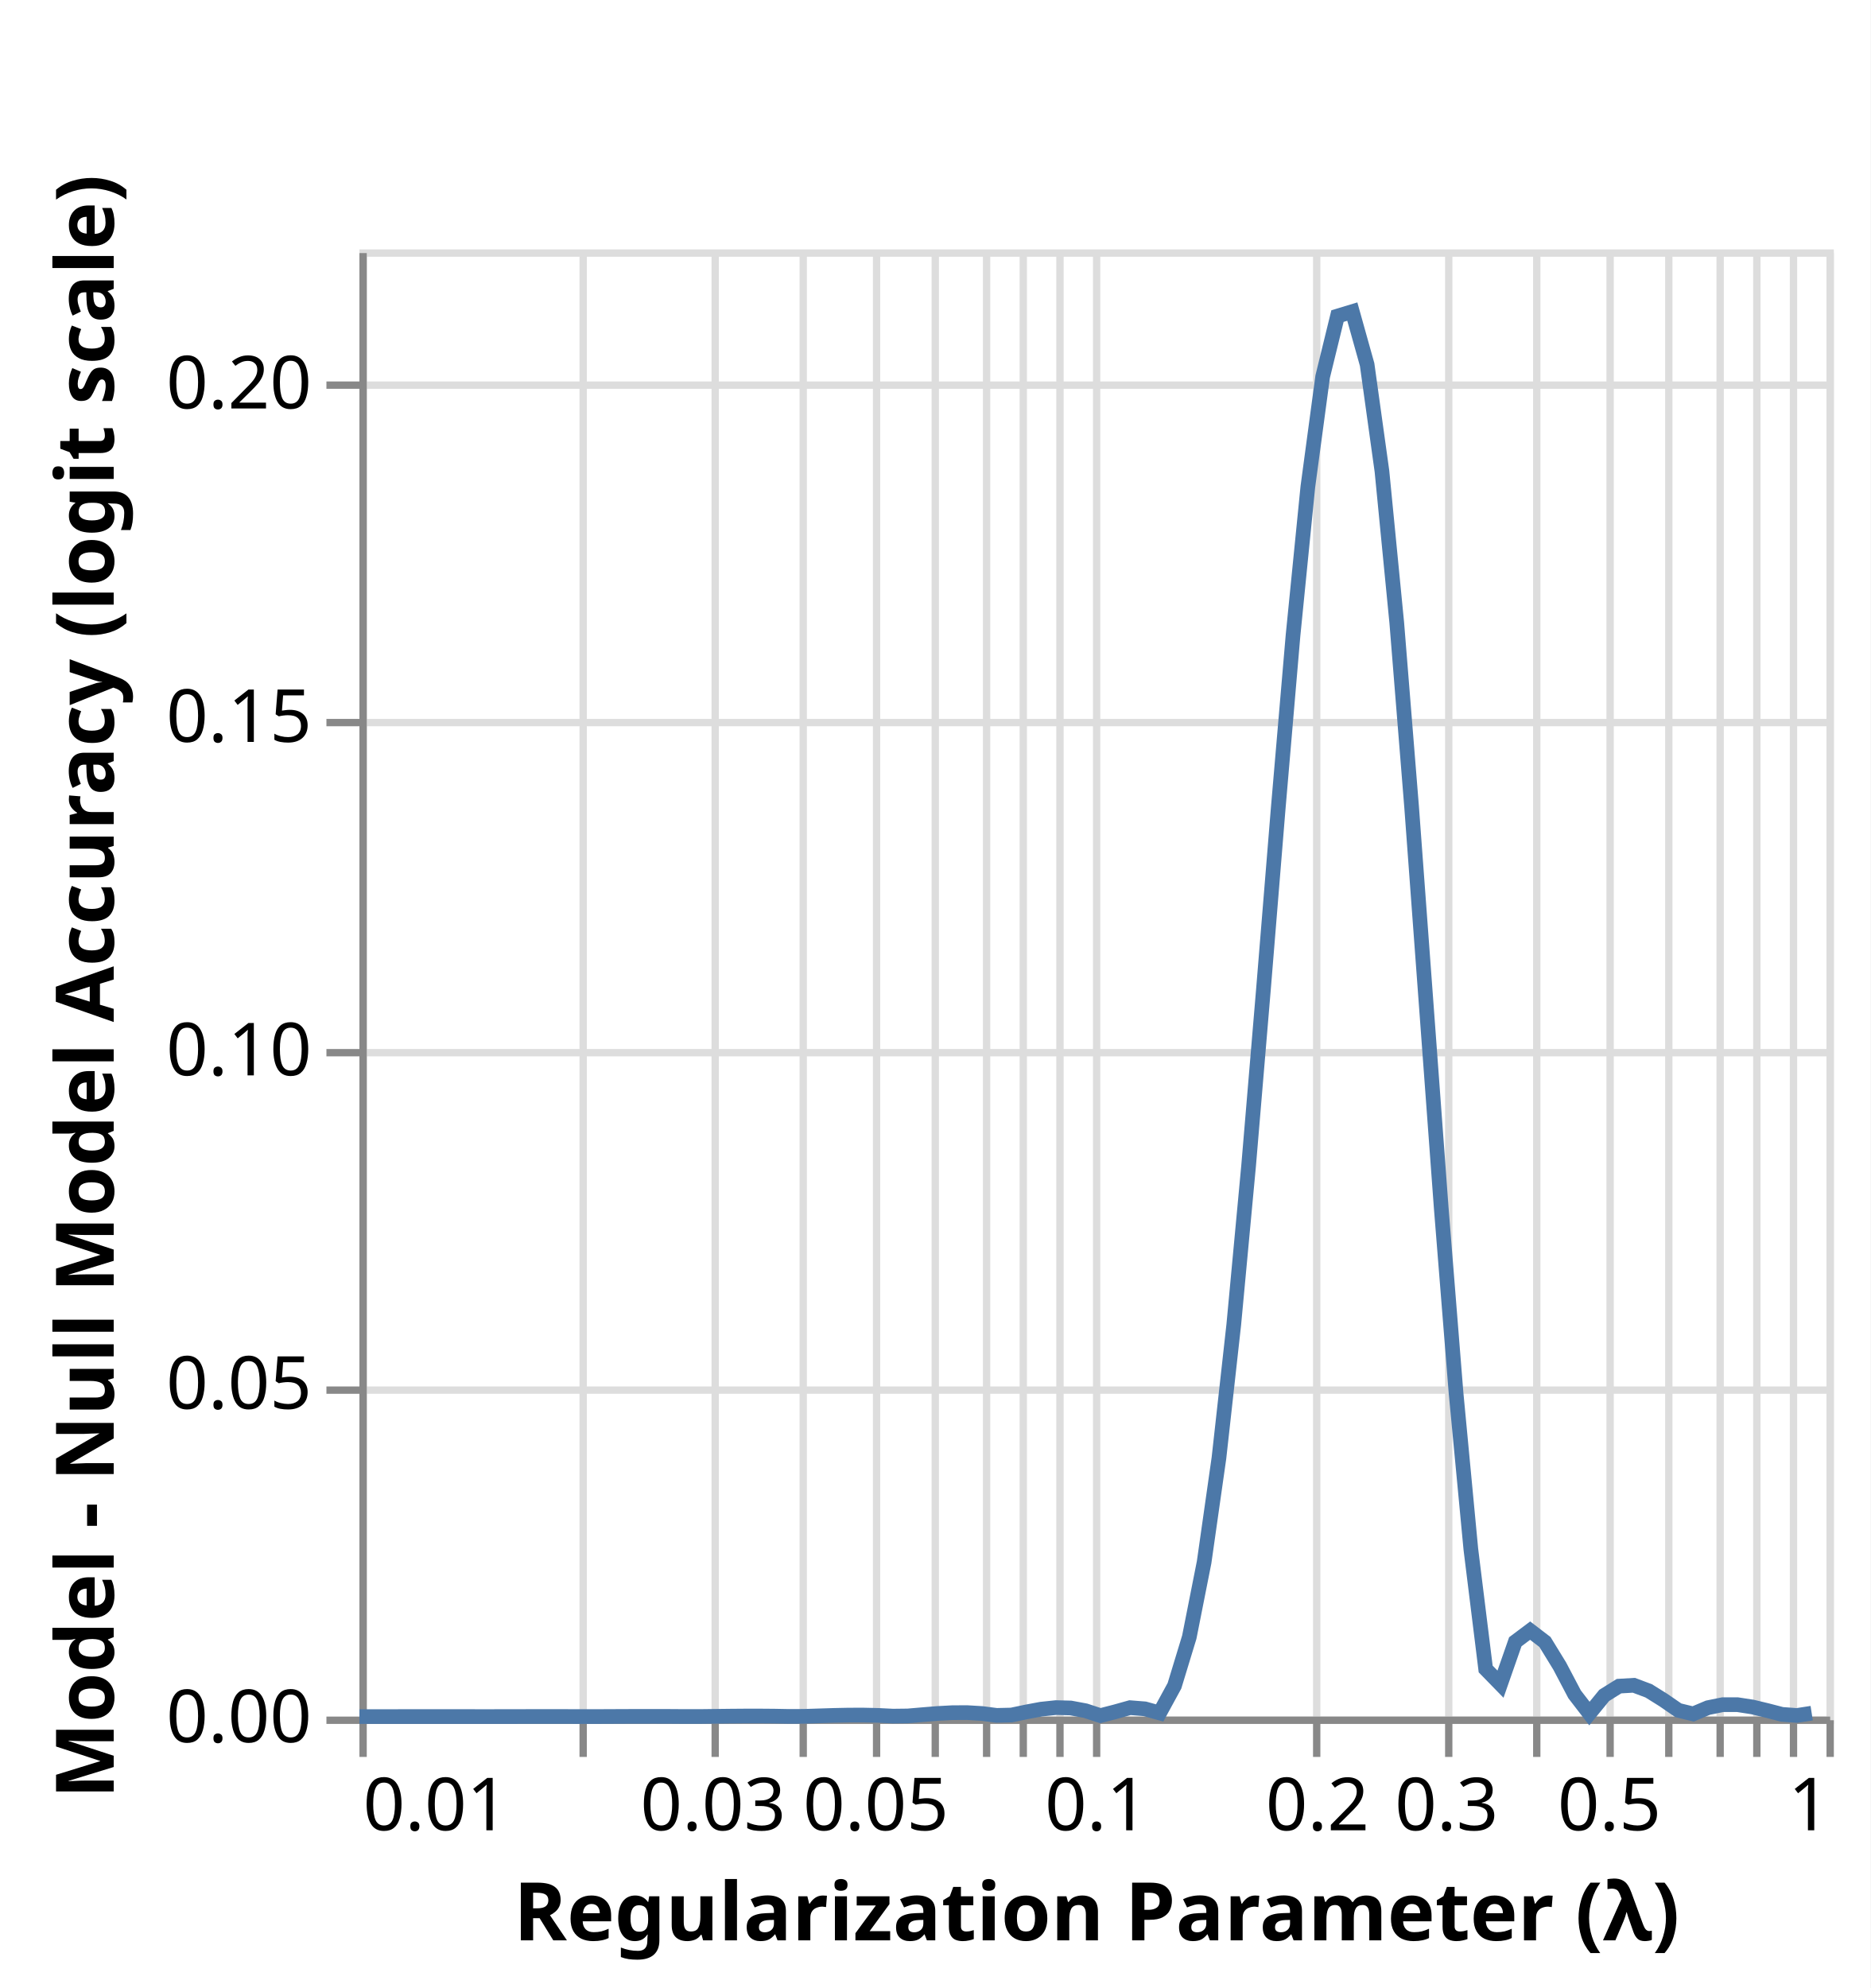
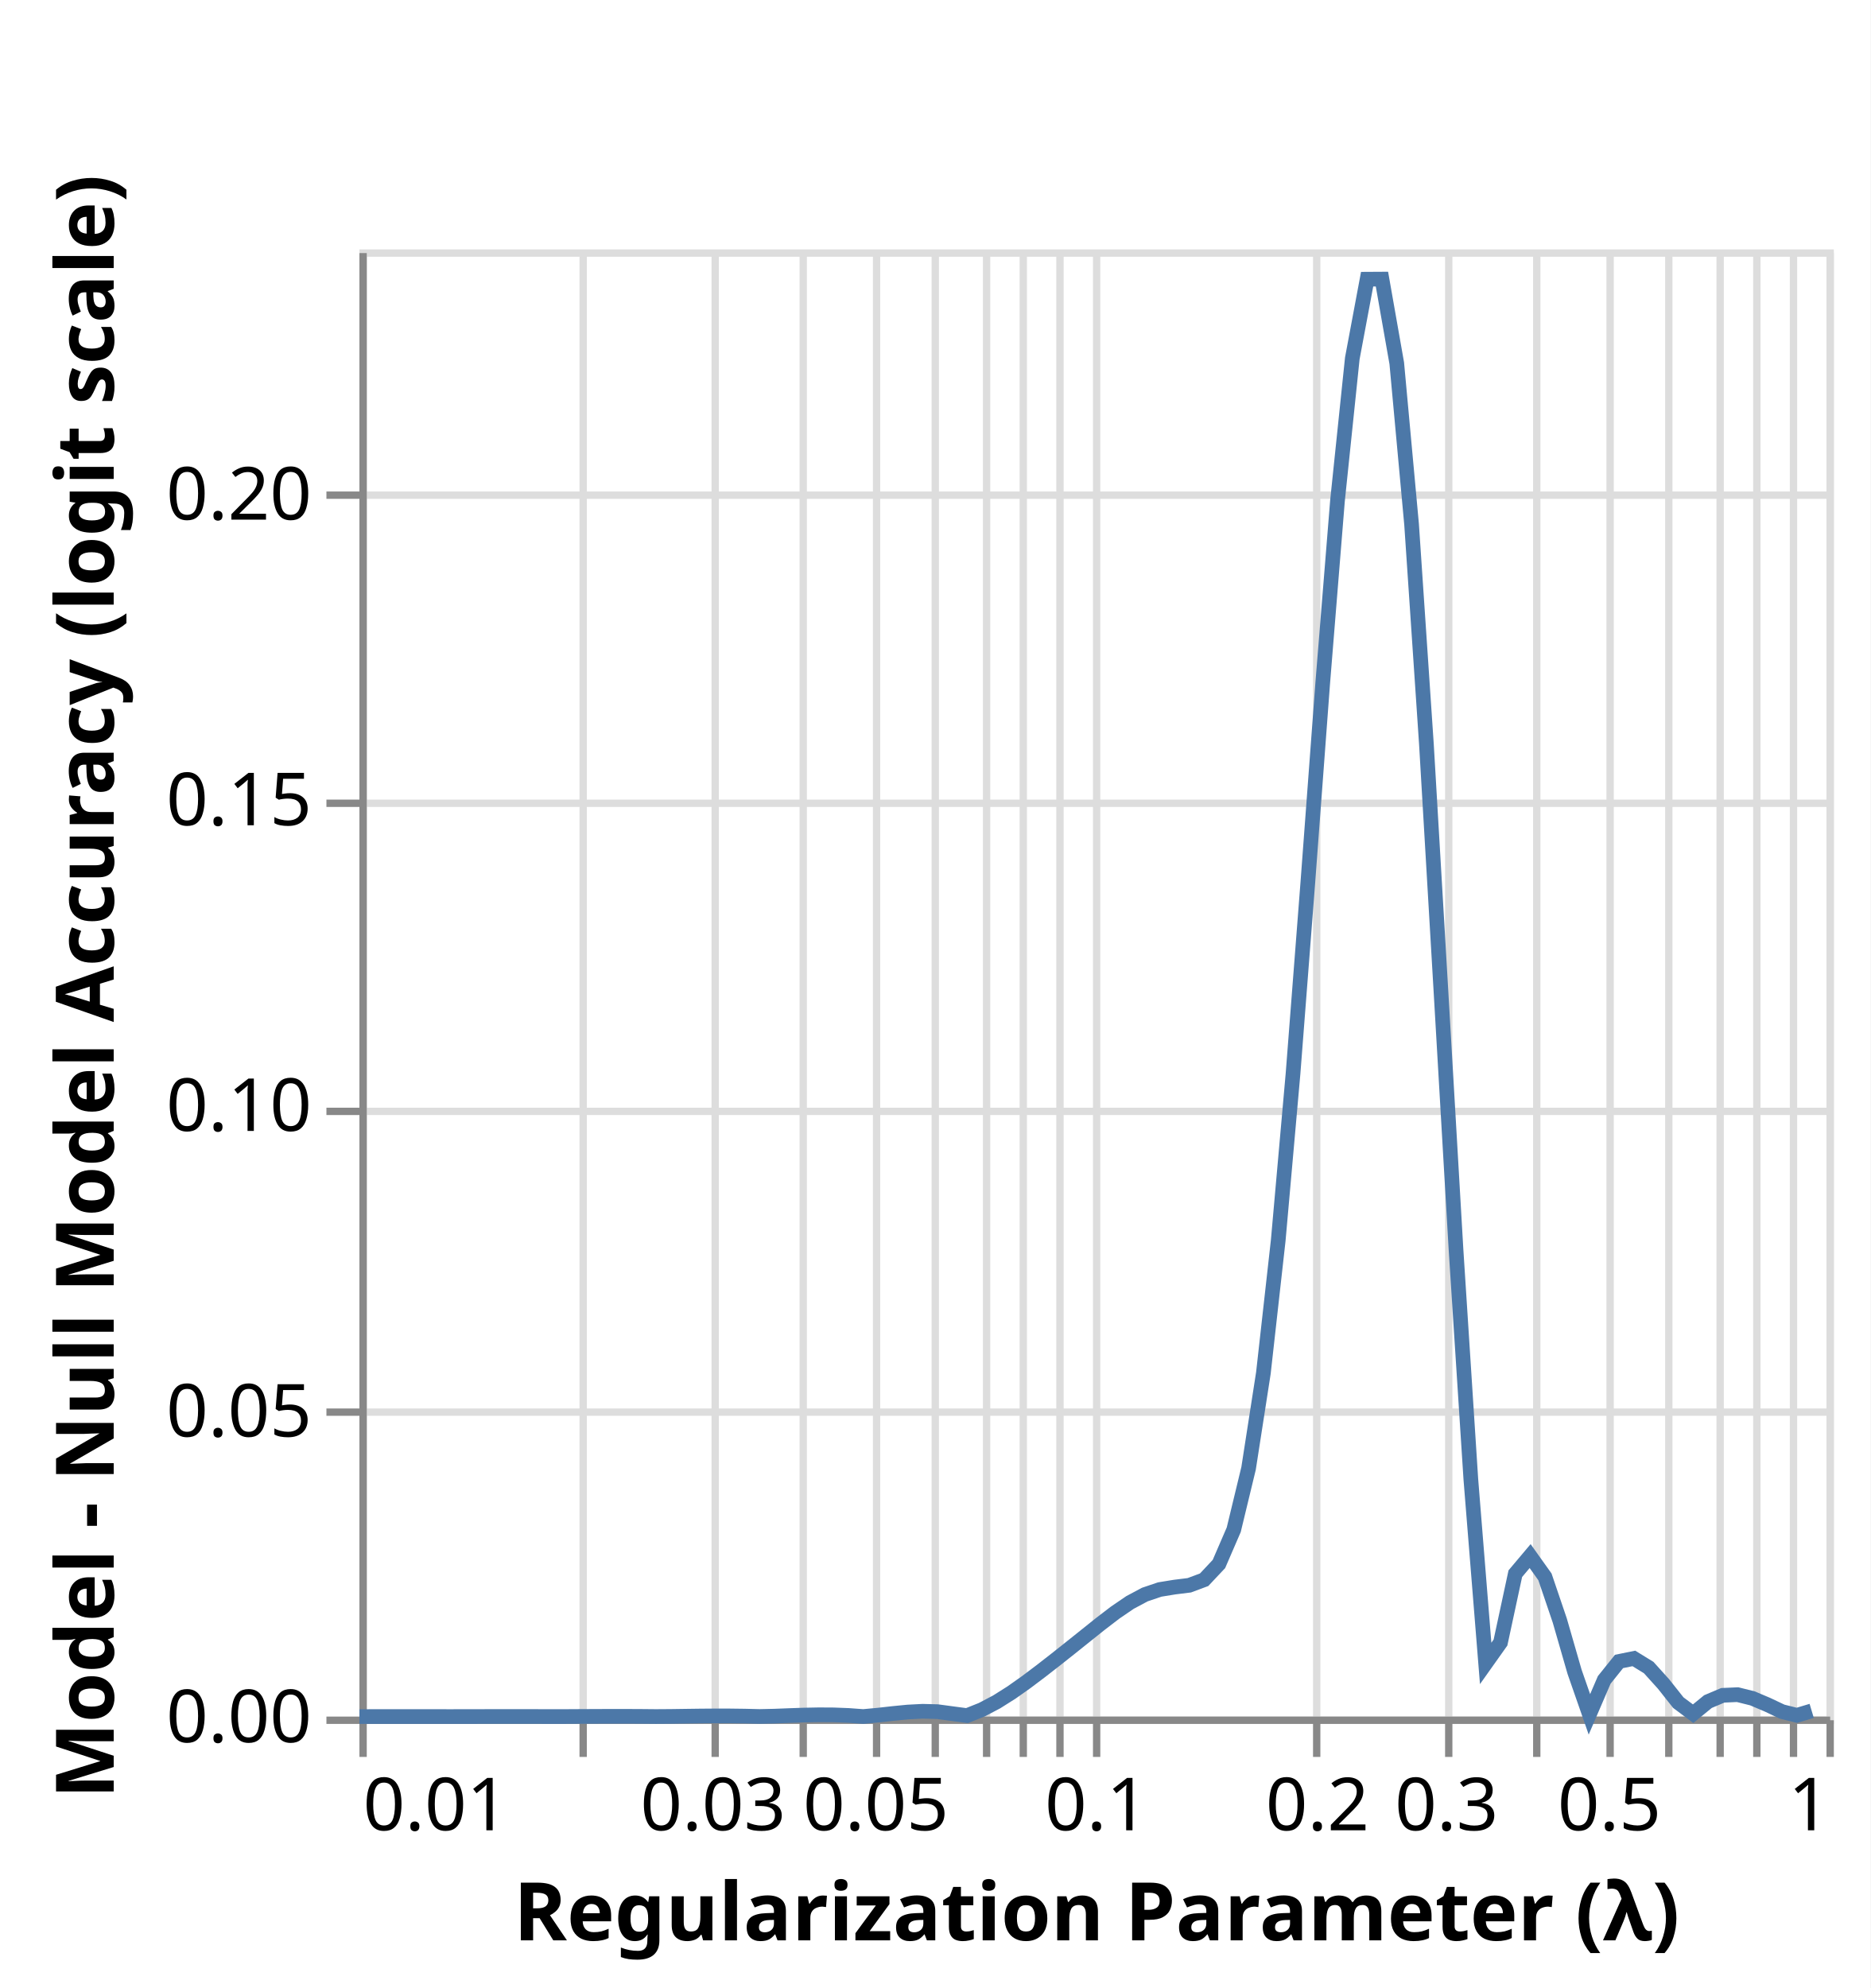
<svg xmlns="http://www.w3.org/2000/svg" class="marks" width="255" height="271" viewBox="0 0 255 271" version="1.1">
  <rect width="255" height="271" fill="white" />
  <g fill="none" stroke-miterlimit="10" transform="translate(49,34)">
    <g class="mark-group role-frame root" role="graphics-object" aria-roledescription="group mark container">
      <g transform="translate(0,0)">
        <path class="background" aria-hidden="true" d="M0.5,0.5h200v200h-200Z" stroke="#ddd" />
        <g>
          <g class="mark-group role-axis" aria-hidden="true">
            <g transform="translate(0.5,200.5)">
              <path class="background" aria-hidden="true" d="M0,0h0v0h0Z" pointer-events="none" />
              <g>
                <g class="mark-rule role-axis-grid" pointer-events="none">
                  <line transform="translate(0,-200)" x2="0" y2="200" stroke="#ddd" stroke-width="1" opacity="1" />
                  <line transform="translate(30,-200)" x2="0" y2="200" stroke="#ddd" stroke-width="1" opacity="1" />
                  <line transform="translate(48,-200)" x2="0" y2="200" stroke="#ddd" stroke-width="1" opacity="1" />
                  <line transform="translate(60,-200)" x2="0" y2="200" stroke="#ddd" stroke-width="1" opacity="1" />
                  <line transform="translate(70,-200)" x2="0" y2="200" stroke="#ddd" stroke-width="1" opacity="1" />
                  <line transform="translate(78,-200)" x2="0" y2="200" stroke="#ddd" stroke-width="1" opacity="1" />
                  <line transform="translate(85,-200)" x2="0" y2="200" stroke="#ddd" stroke-width="1" opacity="1" />
                  <line transform="translate(90,-200)" x2="0" y2="200" stroke="#ddd" stroke-width="1" opacity="1" />
                  <line transform="translate(95,-200)" x2="0" y2="200" stroke="#ddd" stroke-width="1" opacity="1" />
                  <line transform="translate(100,-200)" x2="0" y2="200" stroke="#ddd" stroke-width="1" opacity="1" />
                  <line transform="translate(130,-200)" x2="0" y2="200" stroke="#ddd" stroke-width="1" opacity="1" />
                  <line transform="translate(148,-200)" x2="0" y2="200" stroke="#ddd" stroke-width="1" opacity="1" />
                  <line transform="translate(160,-200)" x2="0" y2="200" stroke="#ddd" stroke-width="1" opacity="1" />
                  <line transform="translate(170,-200)" x2="0" y2="200" stroke="#ddd" stroke-width="1" opacity="1" />
                  <line transform="translate(178,-200)" x2="0" y2="200" stroke="#ddd" stroke-width="1" opacity="1" />
                  <line transform="translate(185,-200)" x2="0" y2="200" stroke="#ddd" stroke-width="1" opacity="1" />
                  <line transform="translate(190,-200)" x2="0" y2="200" stroke="#ddd" stroke-width="1" opacity="1" />
                  <line transform="translate(195,-200)" x2="0" y2="200" stroke="#ddd" stroke-width="1" opacity="1" />
                  <line transform="translate(200,-200)" x2="0" y2="200" stroke="#ddd" stroke-width="1" opacity="1" />
                </g>
              </g>
              <path class="foreground" aria-hidden="true" d="" pointer-events="none" display="none" />
            </g>
          </g>
          <g class="mark-group role-axis" aria-hidden="true">
            <g transform="translate(0.5,0.5)">
              <path class="background" aria-hidden="true" d="M0,0h0v0h0Z" pointer-events="none" />
              <g>
                <g class="mark-rule role-axis-grid" pointer-events="none">
                  <line transform="translate(0,200)" x2="200" y2="0" stroke="#ddd" stroke-width="1" opacity="1" />
-                   <line transform="translate(0,155)" x2="200" y2="0" stroke="#ddd" stroke-width="1" opacity="1" />
-                   <line transform="translate(0,109)" x2="200" y2="0" stroke="#ddd" stroke-width="1" opacity="1" />
-                   <line transform="translate(0,64)" x2="200" y2="0" stroke="#ddd" stroke-width="1" opacity="1" />
-                   <line transform="translate(0,18)" x2="200" y2="0" stroke="#ddd" stroke-width="1" opacity="1" />
+                   <line transform="translate(0,158)" x2="200" y2="0" stroke="#ddd" stroke-width="1" opacity="1" />
+                   <line transform="translate(0,117)" x2="200" y2="0" stroke="#ddd" stroke-width="1" opacity="1" />
+                   <line transform="translate(0,75)" x2="200" y2="0" stroke="#ddd" stroke-width="1" opacity="1" />
+                   <line transform="translate(0,33)" x2="200" y2="0" stroke="#ddd" stroke-width="1" opacity="1" />
                </g>
              </g>
              <path class="foreground" aria-hidden="true" d="" pointer-events="none" display="none" />
            </g>
          </g>
          <g class="mark-group role-axis" role="graphics-symbol" aria-roledescription="axis" aria-label="X-axis titled 'Regularization Parameter (λ)' for a log scale with values from 0.01 to 1">
            <g transform="translate(0.5,200.5)">
              <path class="background" aria-hidden="true" d="M0,0h0v0h0Z" pointer-events="none" />
              <g>
                <g class="mark-rule role-axis-tick" pointer-events="none">
                  <line transform="translate(0,0)" x2="0" y2="5" stroke="#888" stroke-width="1" opacity="1" />
                  <line transform="translate(30,0)" x2="0" y2="5" stroke="#888" stroke-width="1" opacity="1" />
                  <line transform="translate(48,0)" x2="0" y2="5" stroke="#888" stroke-width="1" opacity="1" />
                  <line transform="translate(60,0)" x2="0" y2="5" stroke="#888" stroke-width="1" opacity="1" />
                  <line transform="translate(70,0)" x2="0" y2="5" stroke="#888" stroke-width="1" opacity="1" />
                  <line transform="translate(78,0)" x2="0" y2="5" stroke="#888" stroke-width="1" opacity="1" />
                  <line transform="translate(85,0)" x2="0" y2="5" stroke="#888" stroke-width="1" opacity="1" />
                  <line transform="translate(90,0)" x2="0" y2="5" stroke="#888" stroke-width="1" opacity="1" />
                  <line transform="translate(95,0)" x2="0" y2="5" stroke="#888" stroke-width="1" opacity="1" />
                  <line transform="translate(100,0)" x2="0" y2="5" stroke="#888" stroke-width="1" opacity="1" />
                  <line transform="translate(130,0)" x2="0" y2="5" stroke="#888" stroke-width="1" opacity="1" />
                  <line transform="translate(148,0)" x2="0" y2="5" stroke="#888" stroke-width="1" opacity="1" />
                  <line transform="translate(160,0)" x2="0" y2="5" stroke="#888" stroke-width="1" opacity="1" />
                  <line transform="translate(170,0)" x2="0" y2="5" stroke="#888" stroke-width="1" opacity="1" />
                  <line transform="translate(178,0)" x2="0" y2="5" stroke="#888" stroke-width="1" opacity="1" />
                  <line transform="translate(185,0)" x2="0" y2="5" stroke="#888" stroke-width="1" opacity="1" />
                  <line transform="translate(190,0)" x2="0" y2="5" stroke="#888" stroke-width="1" opacity="1" />
                  <line transform="translate(195,0)" x2="0" y2="5" stroke="#888" stroke-width="1" opacity="1" />
                  <line transform="translate(200,0)" x2="0" y2="5" stroke="#888" stroke-width="1" opacity="1" />
                </g>
                <g class="mark-text role-axis-label" pointer-events="none">
                  <text text-anchor="start" transform="translate(0,15)" font-family="sans-serif" font-size="10px" fill="#000" opacity="1">0.01</text>
                  <text text-anchor="middle" transform="translate(30.103,15)" font-family="sans-serif" font-size="10px" fill="#000" opacity="0">0.02</text>
                  <text text-anchor="middle" transform="translate(47.71213,15)" font-family="sans-serif" font-size="10px" fill="#000" opacity="1">0.03</text>
                  <text text-anchor="middle" transform="translate(60.206,15)" font-family="sans-serif" font-size="10px" fill="#000" opacity="0">0.04</text>
                  <text text-anchor="middle" transform="translate(69.897,15)" font-family="sans-serif" font-size="10px" fill="#000" opacity="1">0.05</text>
                  <text text-anchor="middle" transform="translate(77.81513,15)" font-family="sans-serif" font-size="10px" fill="#000" opacity="1" />
                  <text text-anchor="middle" transform="translate(84.5098,15)" font-family="sans-serif" font-size="10px" fill="#000" opacity="1" />
                  <text text-anchor="middle" transform="translate(90.309,15)" font-family="sans-serif" font-size="10px" fill="#000" opacity="1" />
                  <text text-anchor="middle" transform="translate(95.42425,15)" font-family="sans-serif" font-size="10px" fill="#000" opacity="1" />
                  <text text-anchor="middle" transform="translate(100,15)" font-family="sans-serif" font-size="10px" fill="#000" opacity="1">0.1</text>
                  <text text-anchor="middle" transform="translate(130.103,15)" font-family="sans-serif" font-size="10px" fill="#000" opacity="1">0.2</text>
                  <text text-anchor="middle" transform="translate(147.7121,15)" font-family="sans-serif" font-size="10px" fill="#000" opacity="1">0.3</text>
                  <text text-anchor="middle" transform="translate(160.206,15)" font-family="sans-serif" font-size="10px" fill="#000" opacity="0">0.4</text>
                  <text text-anchor="middle" transform="translate(169.897,15)" font-family="sans-serif" font-size="10px" fill="#000" opacity="1">0.5</text>
                  <text text-anchor="middle" transform="translate(177.8151,15)" font-family="sans-serif" font-size="10px" fill="#000" opacity="1" />
                  <text text-anchor="middle" transform="translate(184.5098,15)" font-family="sans-serif" font-size="10px" fill="#000" opacity="1" />
                  <text text-anchor="middle" transform="translate(190.309,15)" font-family="sans-serif" font-size="10px" fill="#000" opacity="1" />
                  <text text-anchor="middle" transform="translate(195.4243,15)" font-family="sans-serif" font-size="10px" fill="#000" opacity="1" />
                  <text text-anchor="end" transform="translate(200,15)" font-family="sans-serif" font-size="10px" fill="#000" opacity="1">1</text>
                </g>
                <g class="mark-rule role-axis-domain" pointer-events="none">
                  <line transform="translate(0,0)" x2="200" y2="0" stroke="#888" stroke-width="1" opacity="1" />
                </g>
                <g class="mark-text role-axis-title" pointer-events="none">
                  <text text-anchor="middle" transform="translate(100,30)" font-family="sans-serif" font-size="11px" font-weight="bold" fill="#000" opacity="1">Regularization Parameter (λ)</text>
                </g>
              </g>
              <path class="foreground" aria-hidden="true" d="" pointer-events="none" display="none" />
            </g>
          </g>
-           <g class="mark-group role-axis" role="graphics-symbol" aria-roledescription="axis" aria-label="Y-axis titled 'Model - Null Model Accuracy (logit scale)' for a linear scale with values from 0.00 to 0.22">
+           <g class="mark-group role-axis" role="graphics-symbol" aria-roledescription="axis" aria-label="Y-axis titled 'Model - Null Model Accuracy (logit scale)' for a linear scale with values from 0.00 to 0.24">
            <g transform="translate(0.5,0.5)">
              <path class="background" aria-hidden="true" d="M0,0h0v0h0Z" pointer-events="none" />
              <g>
                <g class="mark-rule role-axis-tick" pointer-events="none">
                  <line transform="translate(0,200)" x2="-5" y2="0" stroke="#888" stroke-width="1" opacity="1" />
-                   <line transform="translate(0,155)" x2="-5" y2="0" stroke="#888" stroke-width="1" opacity="1" />
-                   <line transform="translate(0,109)" x2="-5" y2="0" stroke="#888" stroke-width="1" opacity="1" />
-                   <line transform="translate(0,64)" x2="-5" y2="0" stroke="#888" stroke-width="1" opacity="1" />
-                   <line transform="translate(0,18)" x2="-5" y2="0" stroke="#888" stroke-width="1" opacity="1" />
+                   <line transform="translate(0,158)" x2="-5" y2="0" stroke="#888" stroke-width="1" opacity="1" />
+                   <line transform="translate(0,117)" x2="-5" y2="0" stroke="#888" stroke-width="1" opacity="1" />
+                   <line transform="translate(0,75)" x2="-5" y2="0" stroke="#888" stroke-width="1" opacity="1" />
+                   <line transform="translate(0,33)" x2="-5" y2="0" stroke="#888" stroke-width="1" opacity="1" />
                </g>
                <g class="mark-text role-axis-label" pointer-events="none">
                  <text text-anchor="end" transform="translate(-7,203)" font-family="sans-serif" font-size="10px" fill="#000" opacity="1">0.00</text>
-                   <text text-anchor="end" transform="translate(-7,157.5455)" font-family="sans-serif" font-size="10px" fill="#000" opacity="1">0.05</text>
-                   <text text-anchor="end" transform="translate(-7,112.0909)" font-family="sans-serif" font-size="10px" fill="#000" opacity="1">0.10</text>
-                   <text text-anchor="end" transform="translate(-7,66.63636)" font-family="sans-serif" font-size="10px" fill="#000" opacity="1">0.15</text>
-                   <text text-anchor="end" transform="translate(-7,21.18182)" font-family="sans-serif" font-size="10px" fill="#000" opacity="1">0.20</text>
+                   <text text-anchor="end" transform="translate(-7,161.3333)" font-family="sans-serif" font-size="10px" fill="#000" opacity="1">0.05</text>
+                   <text text-anchor="end" transform="translate(-7,119.6667)" font-family="sans-serif" font-size="10px" fill="#000" opacity="1">0.10</text>
+                   <text text-anchor="end" transform="translate(-7,78)" font-family="sans-serif" font-size="10px" fill="#000" opacity="1">0.15</text>
+                   <text text-anchor="end" transform="translate(-7,36.33333)" font-family="sans-serif" font-size="10px" fill="#000" opacity="1">0.20</text>
                </g>
                <g class="mark-rule role-axis-domain" pointer-events="none">
                  <line transform="translate(0,200)" x2="0" y2="-200" stroke="#888" stroke-width="1" opacity="1" />
                </g>
                <g class="mark-text role-axis-title" pointer-events="none">
                  <text text-anchor="middle" transform="translate(-32,100) rotate(-90) translate(0,-2)" font-family="sans-serif" font-size="11px" font-weight="bold" fill="#000" opacity="1">Model - Null Model Accuracy (logit scale)</text>
                </g>
              </g>
              <path class="foreground" aria-hidden="true" d="" pointer-events="none" display="none" />
            </g>
          </g>
          <g class="mark-line role-mark layer_0_marks" role="graphics-object" aria-roledescription="line mark container">
-             <path aria-label="Regularization Parameter (λ): 0.01; Model - Null Model Accuracy (logit scale): 0" role="graphics-symbol" aria-roledescription="line mark" d="M0,200L2.02,199.999L4.04,200L6.061,199.998L8.081,199.997L10.101,199.996L12.121,199.996L14.141,199.997L16.162,199.999L18.182,199.999L20.202,199.995L22.222,199.992L24.242,199.99L26.263,199.989L28.283,199.991L30.303,199.996L32.323,199.996L34.343,199.987L36.364,199.978L38.384,199.972L40.404,199.971L42.424,199.977L44.444,199.991L46.465,199.989L48.485,199.965L50.505,199.941L52.525,199.925L54.545,199.923L56.566,199.939L58.586,199.977L60.606,199.968L62.626,199.903L64.646,199.84L66.667,199.798L68.687,199.793L70.707,199.838L72.727,199.938L74.747,199.914L76.768,199.741L78.788,199.578L80.808,199.469L82.828,199.458L84.848,199.578L86.869,199.837L88.889,199.79L90.909,199.367L92.929,198.99L94.949,198.776L96.97,198.828L98.99,199.205L101.01,199.869L103.03,199.349L105.051,198.784L107.071,198.945L109.091,199.504L111.111,195.8L113.131,189.17L115.152,178.958L117.172,164.766L119.192,146.596L121.212,124.967L123.232,100.963L125.253,76.189L127.273,52.621L129.293,32.36L131.313,17.346L133.333,9.087L135.354,8.475L137.374,15.696L139.394,30.228L141.414,50.889L143.434,75.95L145.455,103.293L147.475,130.646L149.495,155.862L151.515,177.193L153.535,193.513L155.556,195.583L157.576,189.801L159.596,188.285L161.616,189.829L163.636,193.123L165.657,196.964L167.677,199.586L169.697,197.113L171.717,195.851L173.737,195.734L175.758,196.492L177.778,197.754L179.798,199.145L181.818,199.637L183.838,198.787L185.859,198.377L187.879,198.379L189.899,198.691L191.919,199.177L193.939,199.7L195.96,199.849L197.98,199.537" stroke="#4c78a8" stroke-width="2" />
+             <path aria-label="Regularization Parameter (λ): 0.01; Model - Null Model Accuracy (logit scale): 0" role="graphics-symbol" aria-roledescription="line mark" d="M0,200L2.02,199.998L4.04,199.996L6.061,199.995L8.081,199.995L10.101,199.996L12.121,199.999L14.141,199.998L16.162,199.993L18.182,199.99L20.202,199.987L22.222,199.987L24.242,199.991L26.263,199.997L28.283,199.993L30.303,199.982L32.323,199.972L34.343,199.966L36.364,199.966L38.384,199.975L40.404,199.994L42.424,199.98L44.444,199.951L46.465,199.924L48.485,199.909L50.505,199.911L52.525,199.937L54.545,199.987L56.566,199.943L58.586,199.864L60.606,199.795L62.626,199.756L64.646,199.768L66.667,199.846L68.687,199.993L70.707,199.805L72.727,199.58L74.747,199.382L76.768,199.276L78.788,199.328L80.808,199.6L82.828,199.868L84.848,199.062L86.869,197.999L88.889,196.724L90.909,195.297L92.929,193.775L94.949,192.202L96.97,190.6L98.99,188.983L101.01,187.37L103.03,185.822L105.051,184.444L107.071,183.366L109.091,182.682L111.111,182.352L113.131,182.102L115.152,181.349L117.172,179.199L119.192,174.527L121.212,166.167L123.232,153.169L125.253,135.108L127.273,112.359L129.293,86.281L131.313,59.217L133.333,34.271L135.354,14.851L137.374,4.06L139.394,4.048L141.414,15.514L143.434,37.481L145.455,67.426L147.475,101.739L149.495,136.396L151.515,167.673L153.535,192.756L155.556,189.907L157.576,180.52L159.596,178.122L161.616,180.955L163.636,186.901L165.657,193.906L167.677,199.698L169.697,195.003L171.717,192.485L173.737,192.074L175.758,193.316L177.778,195.552L179.798,198.101L181.818,199.609L183.838,197.956L185.859,197.101L187.879,197.011L189.899,197.515L191.919,198.369L193.939,199.324L195.96,199.829L197.98,199.223" stroke="#4c78a8" stroke-width="2" />
          </g>
        </g>
        <path class="foreground" aria-hidden="true" d="" display="none" />
      </g>
    </g>
  </g>
</svg>
